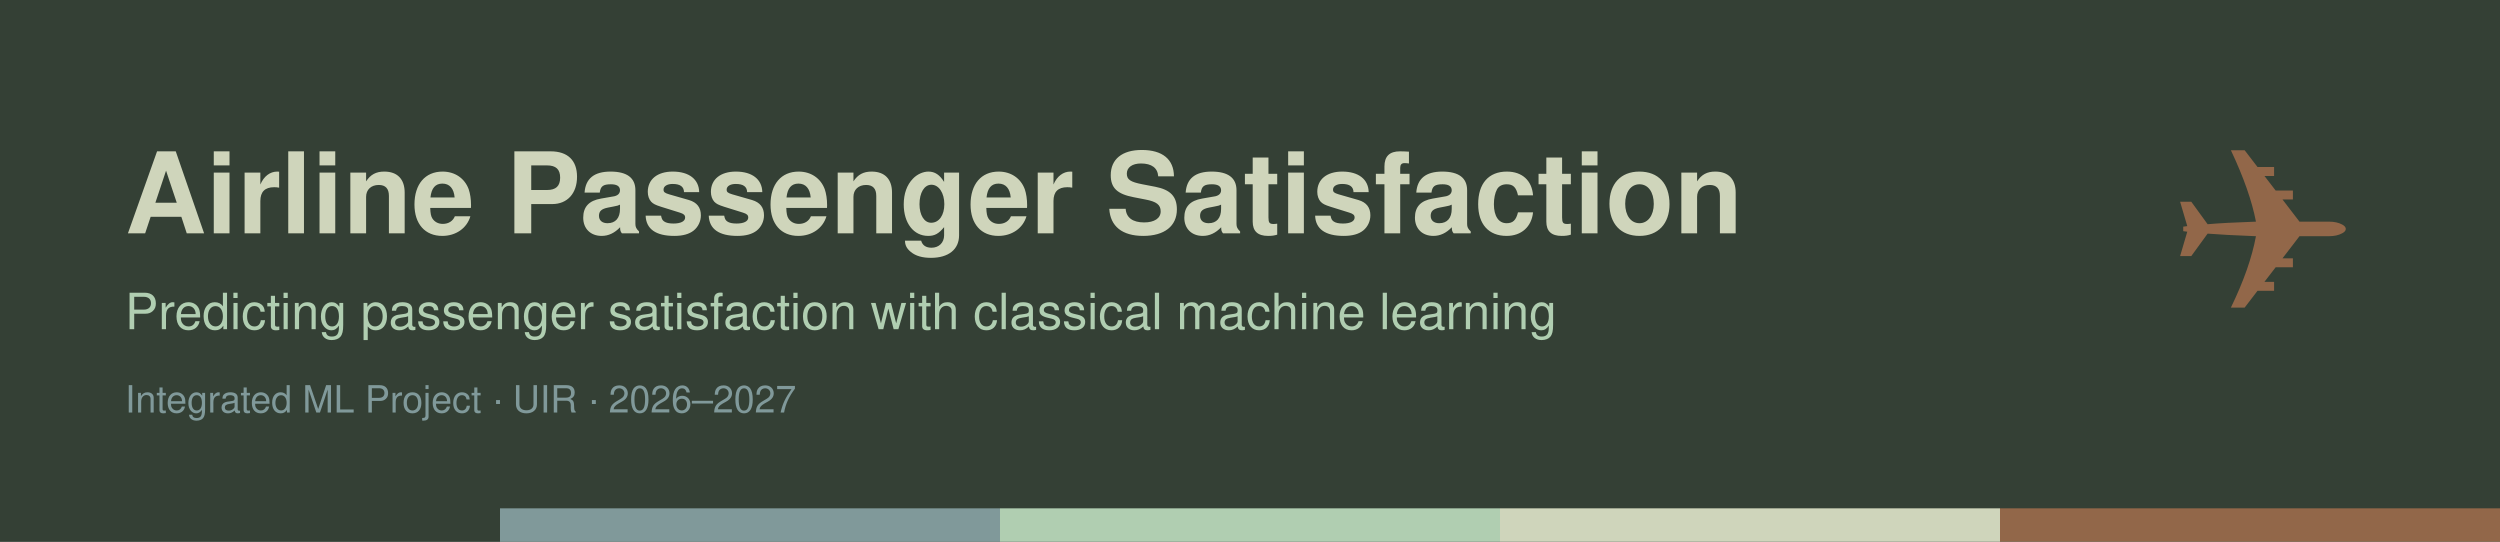
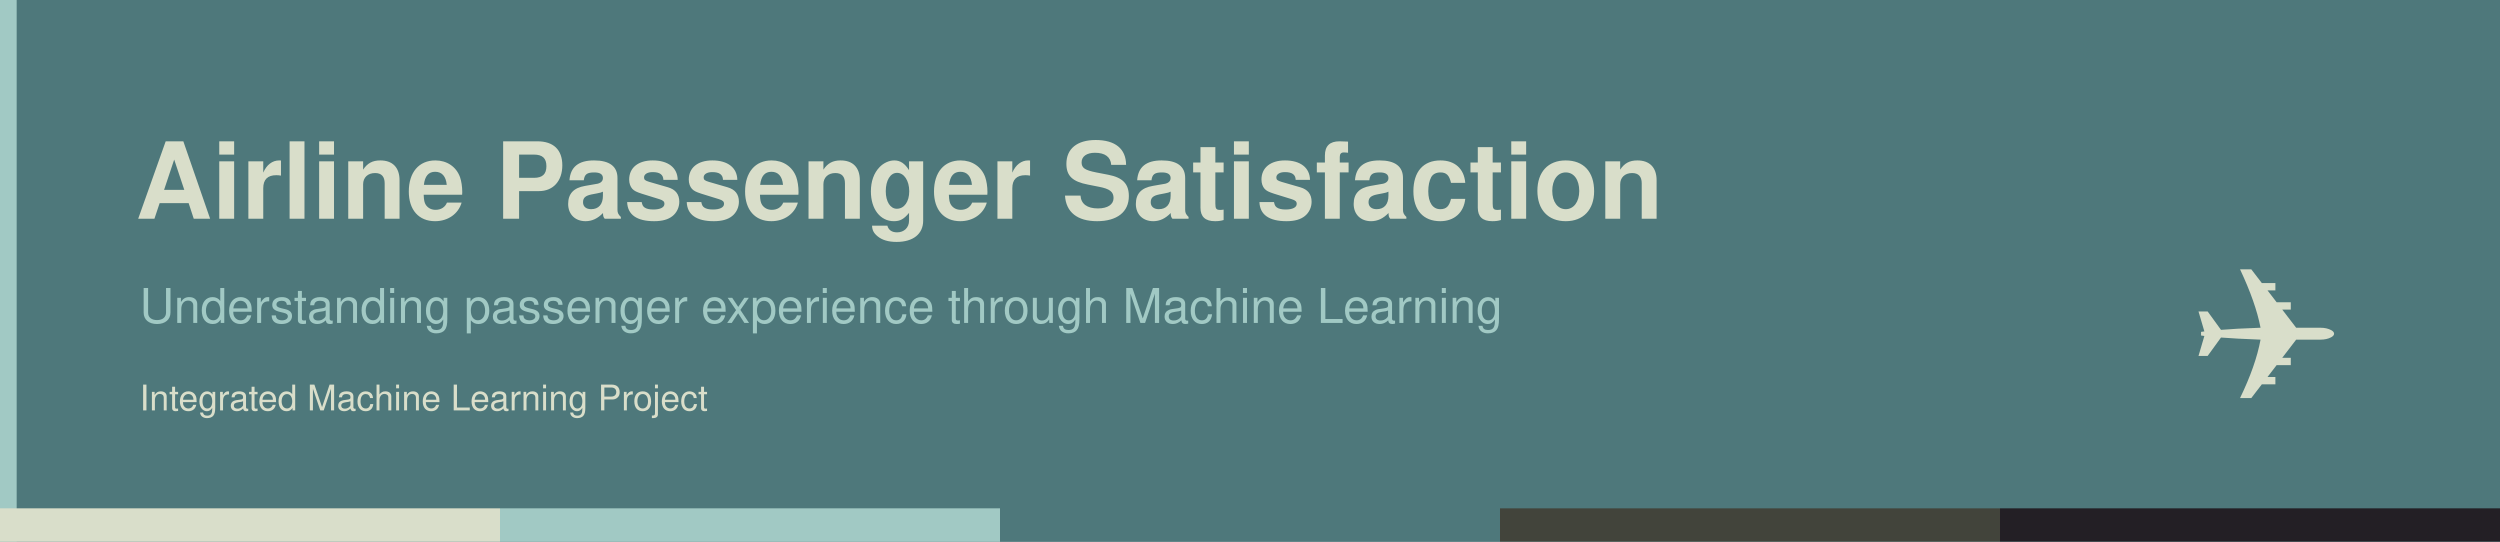
<svg xmlns="http://www.w3.org/2000/svg" width="1200" height="260" viewBox="0 0 1200 260">
-   <rect width="1200" height="260" fill="#344035" />
-   <text x="60" y="112" font-family="Helvetica, Arial, sans-serif" font-size="54" font-weight="700" fill="#CFD5BB">Airline Passenger Satisfaction</text>
-   <text x="60" y="158" font-family="Helvetica, Arial, sans-serif" font-size="24" fill="#B0CEB1">Predicting passenger satisfaction with classical machine learning</text>
-   <text x="60" y="198" font-family="Helvetica, Arial, sans-serif" font-size="18" fill="#80999A">Integrated ML Project · UIR · 2026–2027</text>
-   <text x="1040" y="150" font-family="Helvetica, Arial, sans-serif" font-size="110" fill="#926749">✈</text>
-   <rect x="0" y="244" width="240" height="16" fill="#344035" />
-   <rect x="240" y="244" width="240" height="16" fill="#80999A" />
-   <rect x="480" y="244" width="240" height="16" fill="#B0CEB1" />
-   <rect x="720" y="244" width="240" height="16" fill="#CFD5BB" />
-   <rect x="960" y="244" width="240" height="16" fill="#926749" />
+   <rect width="1200" height="260" fill="#4E787B" />
+   <rect x="0" y="0" width="8" height="260" fill="#A1C9C4" />
+   <text x="65" y="105" font-family="Helvetica, Arial, sans-serif" font-size="51" font-weight="700" fill="#D9DECA">
+     Airline Passenger Satisfaction
+   </text>
+   <text x="67" y="155" font-family="Helvetica, Arial, sans-serif" font-size="23" fill="#A1C9C4">
+     Understanding passenger experience through Machine Learning
+   </text>
+   <text x="67" y="197" font-family="Helvetica, Arial, sans-serif" font-size="17" fill="#D9DECA">
+     Integrated Machine Learning Project
+   </text>
+   <text x="1050" y="193" font-family="Arial, sans-serif" font-size="90" fill="#D9DECA">✈</text>
+   <rect x="0" y="244" width="240" height="16" fill="#D9DECA" />
+   <rect x="240" y="244" width="240" height="16" fill="#A1C9C4" />
+   <rect x="480" y="244" width="240" height="16" fill="#4E787B" />
+   <rect x="720" y="244" width="240" height="16" fill="#42443B" />
+   <rect x="960" y="244" width="240" height="16" fill="#231F25" />
</svg>
